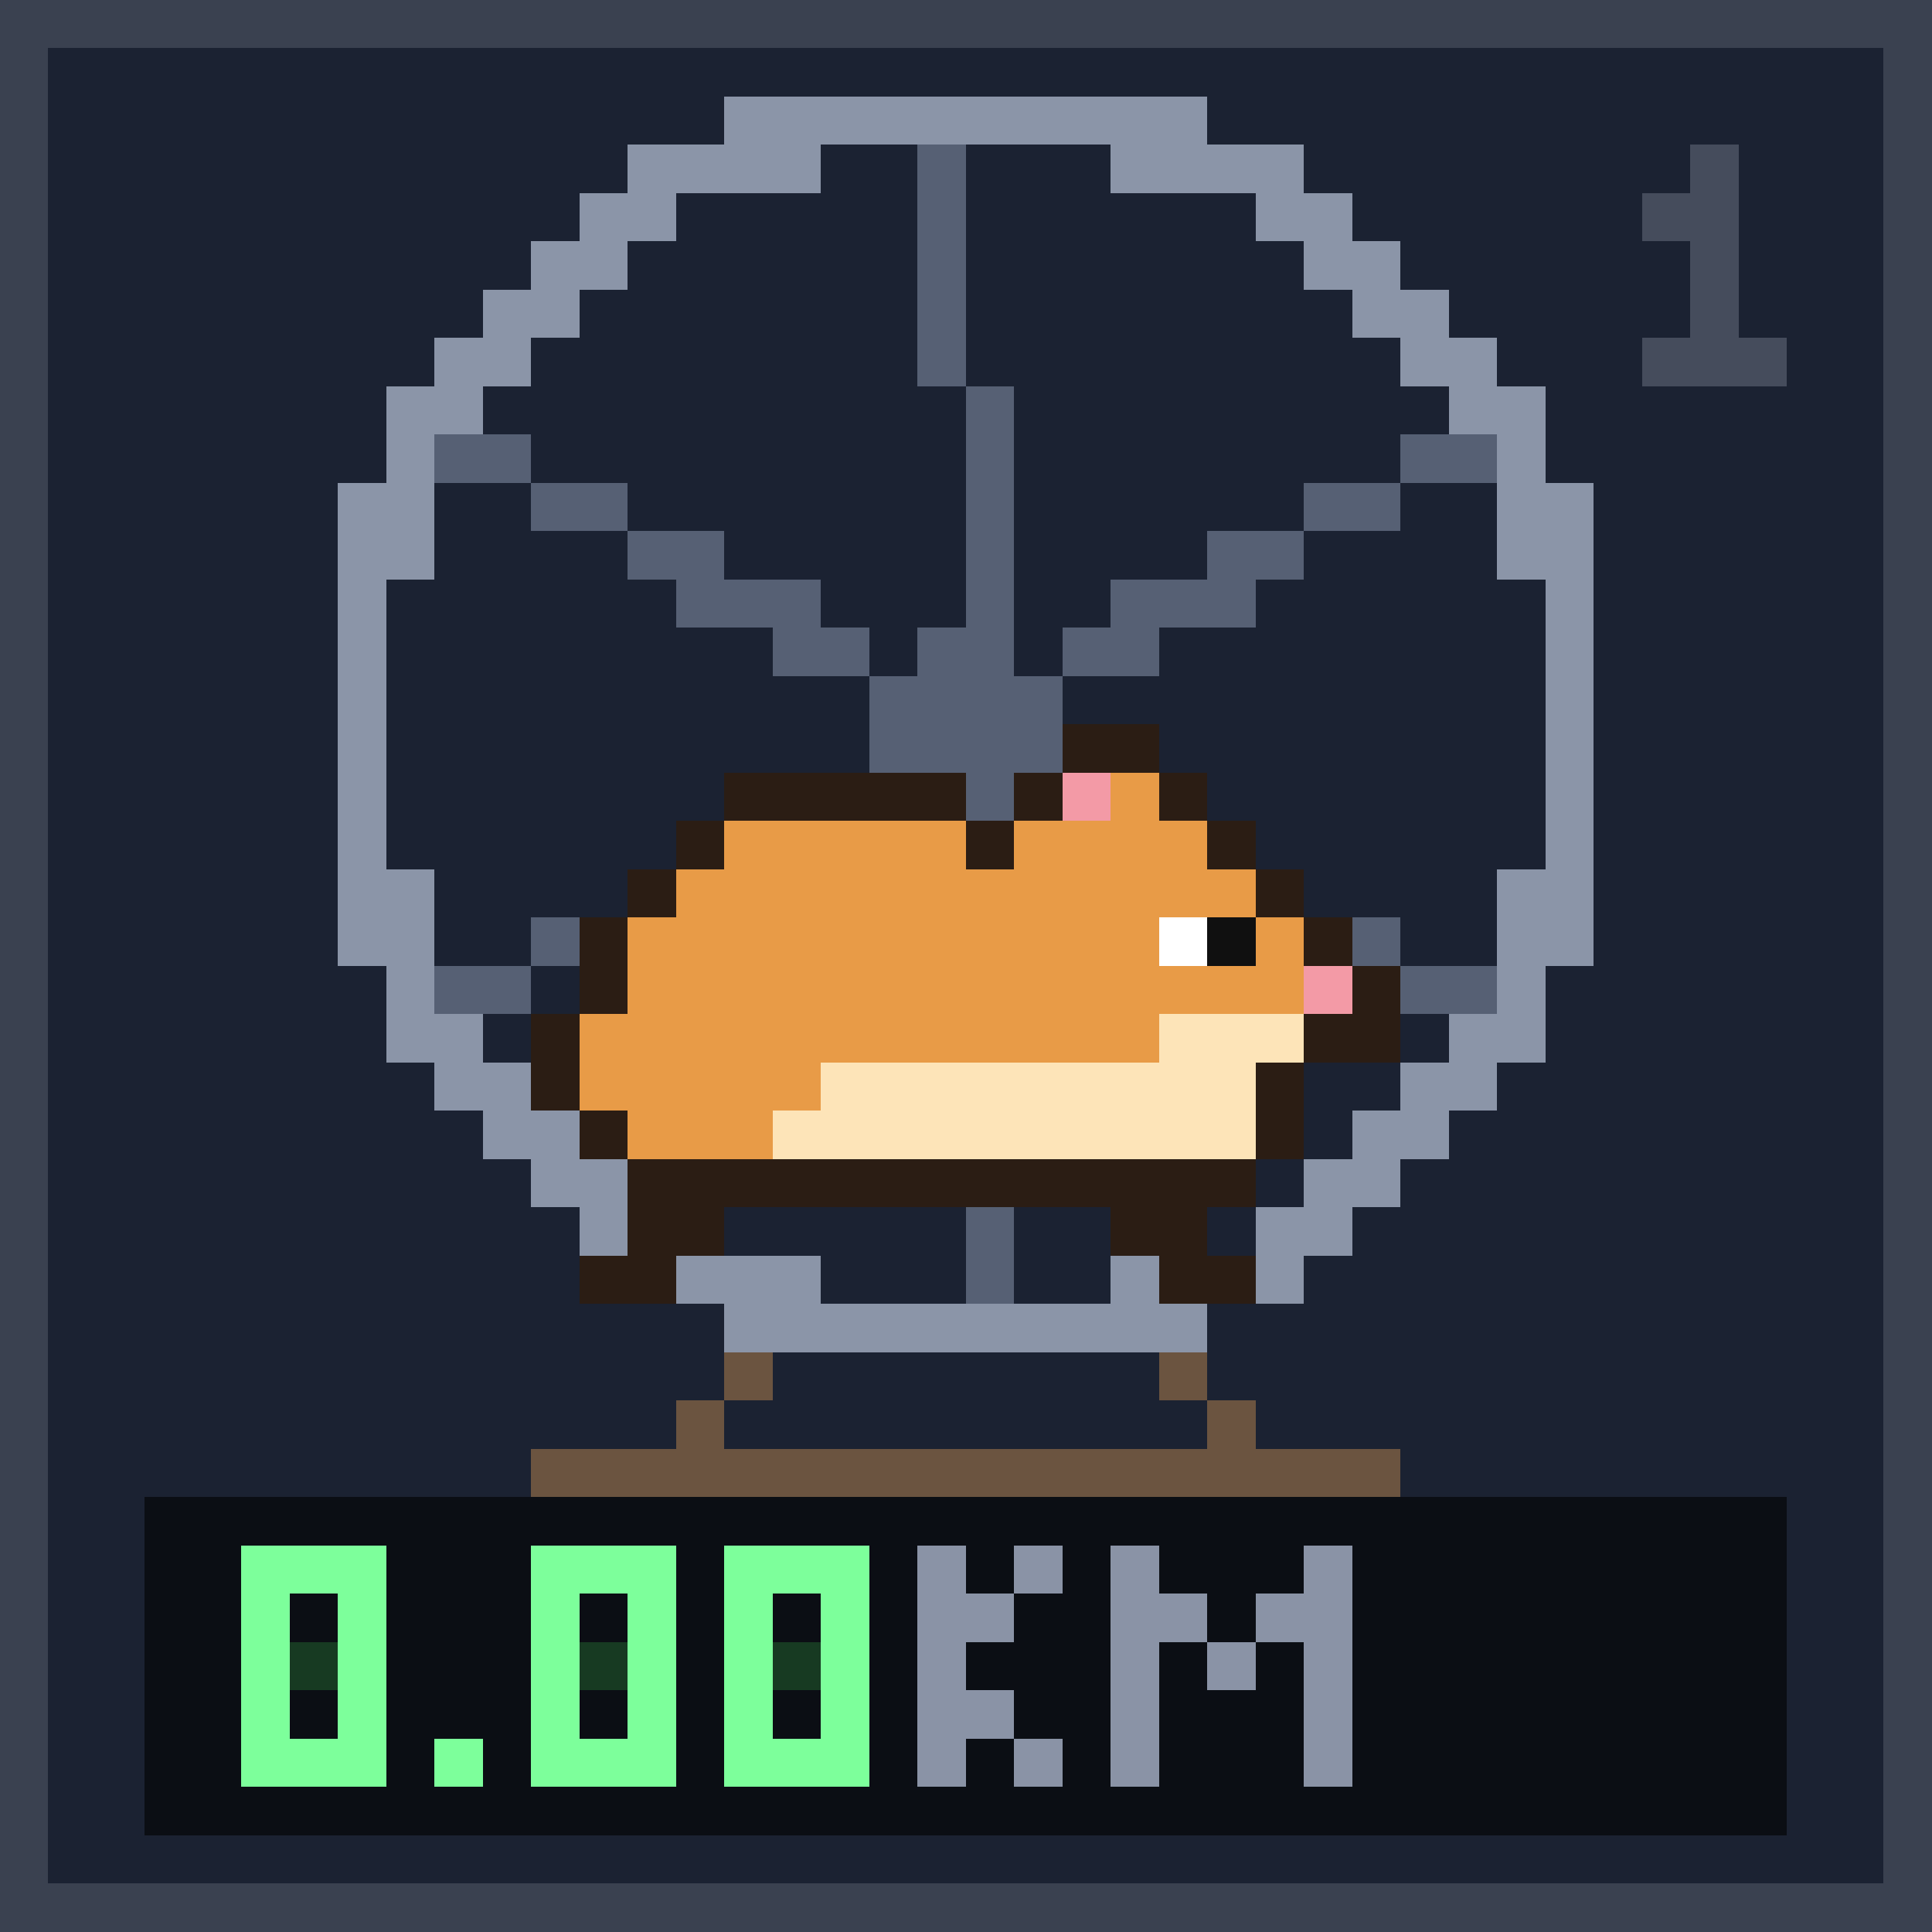
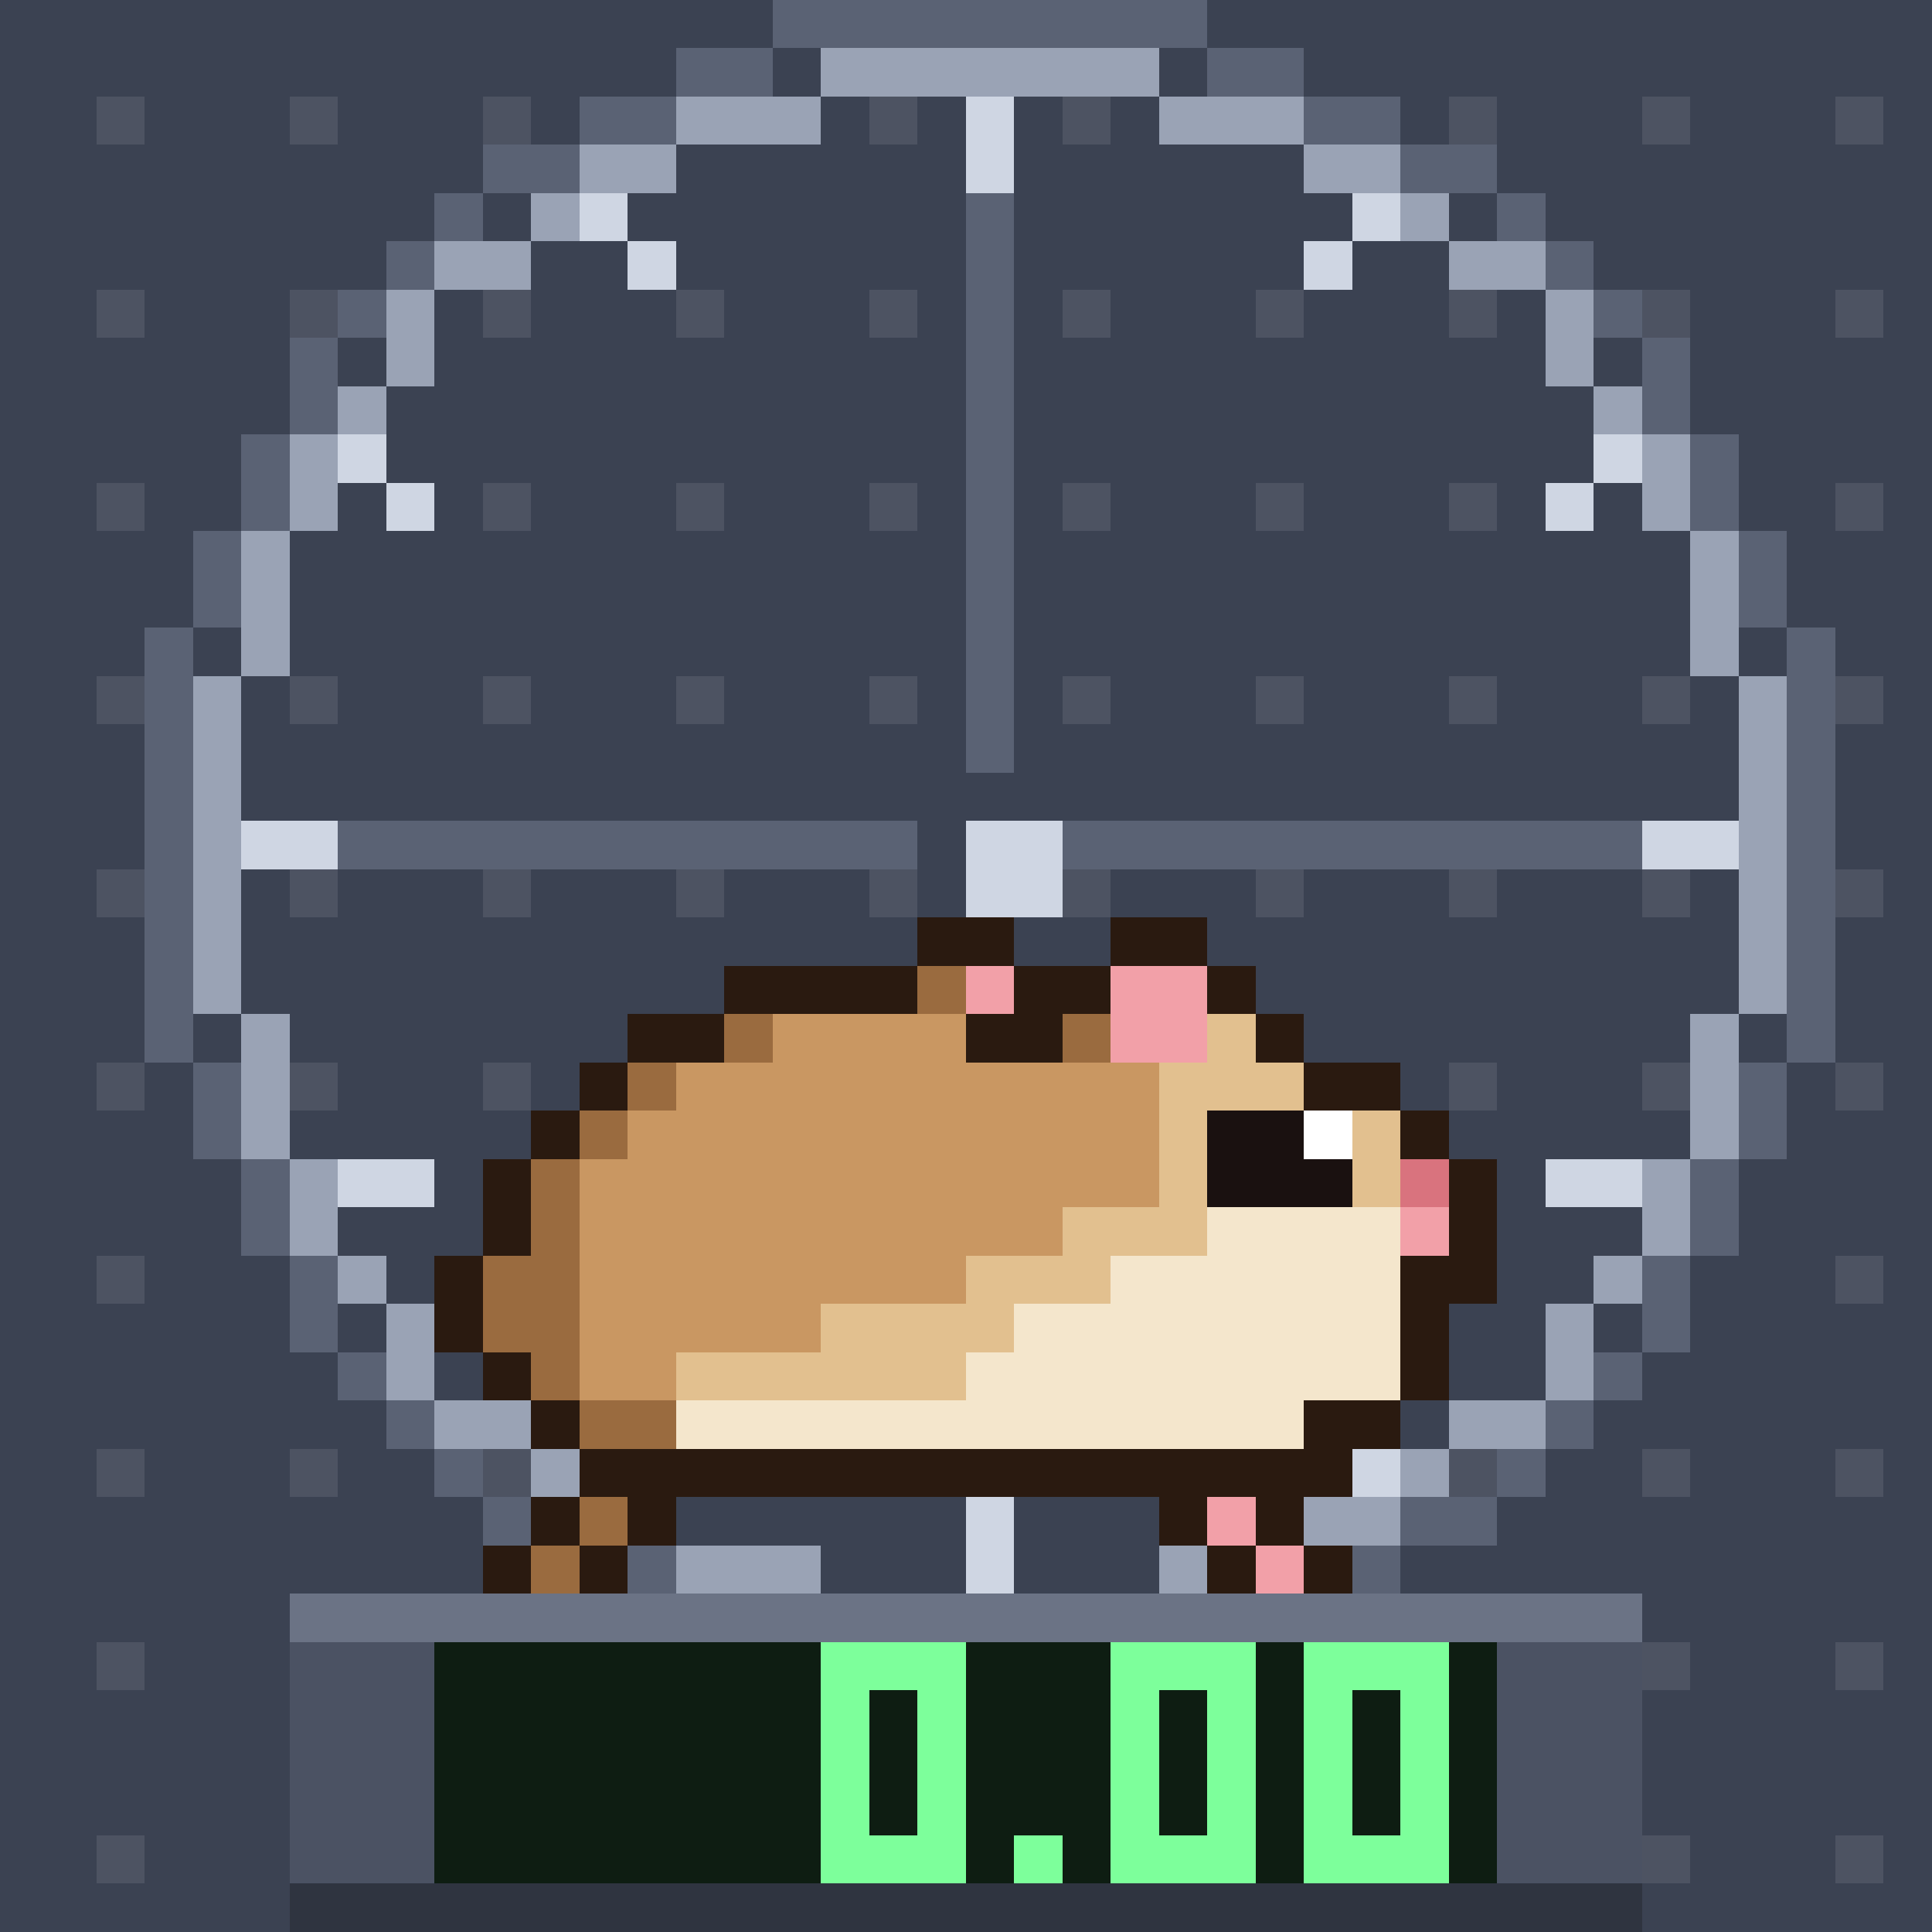
<svg xmlns="http://www.w3.org/2000/svg" viewBox="0 0 40 40" width="480" height="480" shape-rendering="crispEdges">
-   <rect width="40" height="40" fill="#1b2232" />
-   <path stroke="#6b5440" d="M16 27.5h1M23 27.5h1M15 28.5h1M24 28.5h1M14 29.5h1M25 29.5h1M11 30.5h18" />
-   <path stroke="#8b95a8" d="M15 2.5h10M13 3.5h4M23 3.5h4M12 4.5h2M26 4.5h2M11 5.5h2M27 5.5h2M10 6.5h2M28 6.5h2M9 7.5h2M29 7.5h2M8 8.5h2M30 8.5h2M8 9.5h1M31 9.5h1M7 10.5h2M31 10.5h2M7 11.5h2M31 11.5h2M7 12.5h1M32 12.5h1M7 13.5h1M32 13.5h1M7 14.5h1M32 14.5h1M7 15.5h1M32 15.5h1M7 16.5h1M32 16.5h1M7 17.5h1M32 17.5h1M7 18.5h2M31 18.5h2M7 19.5h2M31 19.5h2M8 20.5h1M31 20.5h1M8 21.5h2M30 21.5h2M9 22.5h2M29 22.5h2M10 23.5h2M28 23.5h2M11 24.5h2M27 24.5h2M12 25.5h2M26 25.5h2M13 26.5h4M23 26.5h4M15 27.5h10" />
-   <g opacity="1">
-     <animate attributeName="opacity" values="1;0;0" dur=".6s" calcMode="discrete" repeatCount="indefinite" />
-     <path stroke="#566074" d="M19 3.5h1M19 4.5h1M19 5.5h1M19 6.5h1M19 7.5h1M20 8.5h1M9 9.5h2M20 9.5h1M29 9.5h2M11 10.5h2M20 10.5h1M27 10.5h2M13 11.5h2M20 11.5h1M25 11.5h2M14 12.5h3M20 12.5h1M23 12.5h3M16 13.5h2M20 13.5h1M22 13.5h2M18 14.5h1M21 14.5h1M18 15.5h1M21 15.5h1M16 16.5h2M20 16.5h1M22 16.5h2M14 17.5h3M20 17.5h1M23 17.5h3M13 18.5h2M20 18.5h1M25 18.5h2M11 19.5h2M20 19.5h1M27 19.5h2M9 20.5h2M20 20.5h1M29 20.5h2M20 21.5h1M20 22.5h1M20 23.5h1M20 24.5h1M20 25.5h1M20 26.5h1" />
+   <rect width="40" height="40" fill="#3b4252" />
+   <defs>
+     <pattern id="g" width="4" height="4" patternUnits="userSpaceOnUse">
+       <rect x="2" y="2" width="1" height="1" fill="#fff" opacity=".09" />
+     </pattern>
+   </defs>
+   <rect width="40" height="40" fill="url(#g)" />
+   <path stroke="#5a6274" d="M16 0.5h9M14 1.5h2M25 1.5h2M12 2.5h2M27 2.5h2M10 3.5h2M29 3.5h2M9 4.5h1M31 4.5h1M8 5.5h1M32 5.5h1M7 6.5h1M33 6.5h1M6 7.5h1M34 7.5h1M6 8.5h1M34 8.5h1M5 9.5h1M35 9.5h1M5 10.5h1M35 10.5h1M4 11.5h1M36 11.5h1M4 12.5h1M36 12.5h1M3 13.5h1M37 13.5h1M3 14.5h1M37 14.5h1M3 15.5h1M37 15.5h1M3 16.5h1M37 16.5h1M3 17.5h1M37 17.5h1M3 18.5h1M37 18.5h1M3 19.5h1M37 19.5h1M3 20.5h1M37 20.5h1M3 21.5h1M37 21.5h1M4 22.5h1M36 22.5h1M4 23.5h1M36 23.5h1M5 24.5h1M35 24.5h1M5 25.5h1M35 25.5h1M6 26.5h1M34 26.5h1M6 27.5h1M34 27.5h1M7 28.5h1M33 28.5h1M8 29.5h1M32 29.5h1M9 30.5h1M31 30.5h1M10 31.5h2M29 31.5h2M12 32.5h2M27 32.5h2M14 33.5h2M25 33.5h2M16 34.5h9" />
+   <path stroke="#9aa3b5" d="M17 1.5h7M14 2.5h3M24 2.5h3M12 3.5h2M27 3.5h2M11 4.5h1M29 4.5h1M9 5.5h2M30 5.5h2M8 6.5h1M32 6.5h1M8 7.5h1M32 7.5h1M7 8.5h1M33 8.5h1M6 9.5h1M34 9.5h1M6 10.5h1M34 10.5h1M5 11.5h1M35 11.5h1M5 12.5h1M35 12.5h1M5 13.5h1M35 13.5h1M4 14.5h1M36 14.5h1M4 15.5h1M36 15.5h1M4 16.5h1M36 16.5h1M4 17.5h1M36 17.5h1M4 18.5h1M36 18.5h1M4 19.5h1M36 19.5h1M4 20.5h1M36 20.5h1M5 21.5h1M35 21.5h1M5 22.5h1M35 22.5h1M5 23.5h1M35 23.5h1M6 24.5h1M34 24.5h1M6 25.5h1M34 25.5h1M7 26.5h1M33 26.5h1M8 27.5h1M32 27.5h1M8 28.5h1M32 28.5h1M9 29.5h2M30 29.5h2M11 30.5h1M29 30.5h1M12 31.5h2M27 31.5h2M14 32.5h3M24 32.5h3M17 33.5h7" />
+   <g>
+     <animate attributeName="opacity" values="1;0" dur="900ms" calcMode="discrete" repeatCount="indefinite" />
+     <path stroke="#5a6274" d="M20 4.5h1M20 5.5h1M20 6.5h1M20 7.5h1M20 8.5h1M20 9.5h1M20 10.5h1M20 11.5h1M20 12.5h1M20 13.5h1M20 14.5h1M20 15.5h1M7 17.5h12M22 17.5h12M20 19.5h1M20 20.5h1M20 21.5h1M20 22.5h1M20 23.5h1M20 24.5h1M20 25.5h1M20 26.5h1M20 27.5h1M20 28.5h1M20 29.5h1M20 30.5h1" />
+     <path stroke="#cfd6e3" d="M20 2.5h1M20 3.5h1M12 4.5h1M28 4.5h1M13 5.5h1M27 5.5h1M7 9.5h1M33 9.5h1M8 10.5h1M32 10.5h1M5 17.5h2M34 17.5h2M7 24.5h2M32 24.5h2M13 29.5h1M27 29.5h1M13 30.5h1M28 30.5h1M20 31.5h1M20 32.5h1" />
  </g>
  <g opacity="0">
-     <animate attributeName="opacity" values="0;1;0" dur=".6s" calcMode="discrete" repeatCount="indefinite" />
-     <path stroke="#566074" d="M23 4.5h1M23 5.5h1M12 6.5h1M23 6.5h1M13 7.5h2M22 7.5h1M14 8.5h1M22 8.5h1M15 9.5h1M21 9.5h2M16 10.5h1M21 10.5h1M16 11.5h2M21 11.5h1M17 12.5h2M20 12.5h1M31 12.5h1M18 13.5h1M20 13.5h1M26 13.5h5M21 14.5h5M14 15.5h5M9 16.5h5M19 16.5h1M21 16.5h1M8 17.5h1M19 17.5h1M21 17.5h2M18 18.5h1M22 18.5h2M18 19.5h1M23 19.5h1M17 20.5h2M24 20.5h1M17 21.5h1M25 21.5h1M17 22.5h1M25 22.5h2M16 23.5h1M27 23.5h1M16 24.5h1M16 25.5h1" />
+     <animate attributeName="opacity" values="0;1" dur="900ms" calcMode="discrete" repeatCount="indefinite" />
+     <path stroke="#5a6274" d="M11 8.5h1M29 8.5h1M12 9.5h1M28 9.5h1M13 10.5h1M27 10.5h1M14 11.5h1M26 11.5h1M15 12.5h1M25 12.5h1M16 13.5h1M24 13.5h1M17 14.5h1M23 14.5h1M18 15.5h1M22 15.5h1M19 16.5h1M21 16.5h1M19 18.5h1M21 18.5h1M18 19.5h1M22 19.5h1M17 20.5h1M23 20.5h1M16 21.5h1M24 21.5h1M15 22.5h1M25 22.5h1M14 23.5h1M26 23.5h1M13 24.5h1M27 24.5h1M12 25.5h1M28 25.5h1M11 26.5h1M29 26.5h1" />
+     <path stroke="#cfd6e3" d="M16 3.5h1M24 3.5h1M9 6.5h1M31 6.5h1M10 7.5h1M30 7.5h1M6 13.5h1M34 13.5h1M6 21.5h1M34 21.5h1M10 27.5h1M30 27.5h1M9 28.5h1M31 28.5h1M16 31.5h1M24 31.5h1" />
+   </g>
+   <path stroke="#cfd6e3" d="M20 17.5h2M20 18.5h2" />
+   <path stroke="#2a1a10" d="M19 19.5h2M23 19.5h2M15 20.5h4M21 20.5h2M25 20.5h1M13 21.5h2M20 21.5h2M26 21.5h1M12 22.5h1M27 22.5h2M11 23.5h1M29 23.5h1M10 24.5h1M30 24.5h1M10 25.5h1M30 25.5h1M9 26.5h1M29 26.5h2M9 27.5h1M29 27.5h1M10 28.5h1M29 28.5h1M11 29.5h1M27 29.5h2M12 30.5h16" />
+   <path stroke="#9a6b3f" d="M19 20.5h1M15 21.5h1M22 21.5h1M13 22.5h1M12 23.5h1M11 24.5h1M11 25.5h1M10 26.5h2M10 27.5h2M11 28.5h1M12 29.5h2" />
+   <path stroke="#c99762" d="M16 21.5h4M14 22.5h10M13 23.5h11M12 24.5h12M12 25.5h10M12 26.5h8M12 27.5h5M12 28.5h2" />
+   <path stroke="#e2c08f" d="M25 21.5h1M24 22.5h3M24 23.5h1M28 23.5h1M24 24.5h1M28 24.5h1M22 25.5h3M20 26.5h3M17 27.5h4M14 28.5h6" />
+   <path stroke="#f4e6cc" d="M25 25.5h4M23 26.5h6M21 27.5h8M20 28.5h9M14 29.5h13" />
+   <path stroke="#f2a0a8" d="M20 20.5h1M23 20.5h2M23 21.5h2M29 25.5h1" />
+   <path stroke="#1a1110" d="M25 23.5h2M25 24.5h3" />
+   <path stroke="#ffffff" d="M27 23.5h1" />
+   <path stroke="#d9737e" d="M29 24.5h1" />
+   <g>
+     <animate attributeName="opacity" values="1;0" dur="600ms" calcMode="discrete" repeatCount="indefinite" />
+     <path stroke="#2a1a10" d="M11 31.5h1M13 31.5h1M24 31.5h1M26 31.5h1M10 32.5h1M12 32.5h1M25 32.5h1M27 32.5h1" />
+     <path stroke="#9a6b3f" d="M12 31.5h1M11 32.5h1" />
+     <path stroke="#f2a0a8" d="M25 31.5h1M26 32.5h1" />
  </g>
  <g opacity="0">
-     <animate attributeName="opacity" values="0;0;1" dur=".6s" calcMode="discrete" repeatCount="indefinite" />
-     <path stroke="#566074" d="M16 4.5h1M16 5.5h1M16 6.5h1M27 6.5h1M17 7.5h1M25 7.5h2M17 8.5h1M25 8.5h1M17 9.5h2M24 9.5h1M18 10.5h1M23 10.5h1M18 11.5h1M22 11.5h2M8 12.5h1M19 12.5h1M21 12.5h2M9 13.5h5M19 13.5h1M21 13.5h1M14 14.5h5M21 15.5h5M18 16.5h1M20 16.5h1M26 16.5h5M17 17.5h2M20 17.5h1M31 17.5h1M16 18.5h2M21 18.5h1M16 19.5h1M21 19.5h1M15 20.5h1M21 20.5h2M14 21.5h1M22 21.5h1M13 22.5h2M22 22.5h1M12 23.5h1M23 23.5h1M23 24.5h1M23 25.5h1" />
+     <animate attributeName="opacity" values="0;1" dur="600ms" calcMode="discrete" repeatCount="indefinite" />
+     <path stroke="#2a1a10" d="M13 31.5h1M15 31.5h1M21 31.5h1M23 31.5h1M14 32.5h2M23 32.5h1" />
+     <path stroke="#9a6b3f" d="M14 31.5h1" />
+     <path stroke="#f2a0a8" d="M22 31.5h1M22 32.5h1" />
  </g>
-   <path stroke="#566074" d="M19 13.5h2M18 14.5h4M18 15.5h4M19 16.5h2" />
-   <path stroke="#2b1d14" d="M22 15.5h2M15 16.5h5M21 16.5h1M24 16.5h1M14 17.5h1M20 17.5h1M25 17.5h1M13 18.5h1M26 18.5h1M12 19.5h1M27 19.5h1M12 20.5h1M28 20.5h1M11 21.5h1M27 21.5h2M11 22.5h1M26 22.5h1M12 23.5h1M26 23.5h1M13 24.5h13" />
-   <path stroke="#e89b47" d="M23 16.5h1M15 17.5h5M21 17.5h4M14 18.5h12M13 19.5h11M26 19.5h1M13 20.5h14M12 21.5h12M12 22.5h5M13 23.5h3" />
-   <path stroke="#fde4b8" d="M24 21.5h3M17 22.5h9M16 23.5h10" />
-   <path stroke="#f39aa6" d="M22 16.5h1M27 20.5h1" />
-   <path stroke="#101010" d="M25 19.5h1" />
-   <path stroke="#ffffff" d="M24 19.5h1" />
-   <g opacity="1">
-     <animate attributeName="opacity" values="1;0" dur=".4s" calcMode="discrete" repeatCount="indefinite" />
-     <path stroke="#2b1d14" d="M13 25.5h2M23 25.5h2M12 26.5h2M24 26.5h2" />
-   </g>
-   <g opacity="0">
-     <animate attributeName="opacity" values="0;1" dur=".4s" calcMode="discrete" repeatCount="indefinite" />
-     <path stroke="#2b1d14" d="M14 25.5h2M22 25.5h2M15 26.5h2M21 26.5h2" />
-   </g>
-   <path stroke="#454c5c" d="M35 3.5h1M34 4.5h2M35 5.5h1M35 6.5h1M34 7.5h3" />
-   <rect x="3" y="31" width="34" height="7" fill="#0b0e14" />
-   <path stroke="#173a22" d="M5 32.5h3M5 33.5h1M7 33.5h1M5 34.5h3M5 35.5h1M7 35.5h1M5 36.5h3M9 36.5h1M11 32.5h3M11 33.5h1M13 33.5h1M11 34.5h3M11 35.5h1M13 35.5h1M11 36.5h3M15 32.5h3M15 33.5h1M17 33.5h1M15 34.5h3M15 35.5h1M17 35.5h1M15 36.5h3" />
-   <path stroke="#7dff9b" d="M5 32.5h3M5 33.5h1M7 33.5h1M5 34.5h1M7 34.5h1M5 35.5h1M7 35.5h1M5 36.5h3M9 36.5h1M11 32.5h3M11 33.5h1M13 33.5h1M11 34.5h1M13 34.5h1M11 35.5h1M13 35.5h1M11 36.5h3M15 32.5h3M15 33.5h1M17 33.5h1M15 34.5h1M17 34.5h1M15 35.5h1M17 35.5h1M15 36.5h3" />
-   <path stroke="#8a93a6" d="M19 32.5h1M21 32.5h1M19 33.5h2M19 34.5h1M19 35.5h2M19 36.5h1M21 36.5h1M23 32.5h1M27 32.5h1M23 33.5h2M26 33.5h2M23 34.5h1M25 34.5h1M27 34.5h1M23 35.5h1M27 35.5h1M23 36.5h1M27 36.5h1" />
-   <rect x=".5" y=".5" width="39" height="39" fill="none" stroke="#3a4150" />
+   <rect x="6" y="33" width="28" height="7" fill="#4b5263" />
+   <rect x="6" y="33" width="28" height="1" fill="#6b7385" />
+   <rect x="6" y="39" width="28" height="1" fill="#2f3440" />
+   <rect x="9" y="34" width="22" height="5" fill="#0e1d12" />
+   <path stroke="#7dff9b" d="M17 34.5h3M17 35.5h1M19 35.5h1M17 36.5h1M19 36.5h1M17 37.5h1M19 37.5h1M17 38.5h3M21 38.5h1M23 34.5h3M23 35.5h1M25 35.5h1M23 36.5h1M25 36.5h1M23 37.5h1M25 37.5h1M23 38.5h3M27 34.5h3M27 35.5h1M29 35.5h1M27 36.5h1M29 36.5h1M27 37.5h1M29 37.5h1M27 38.5h3" />
</svg>
